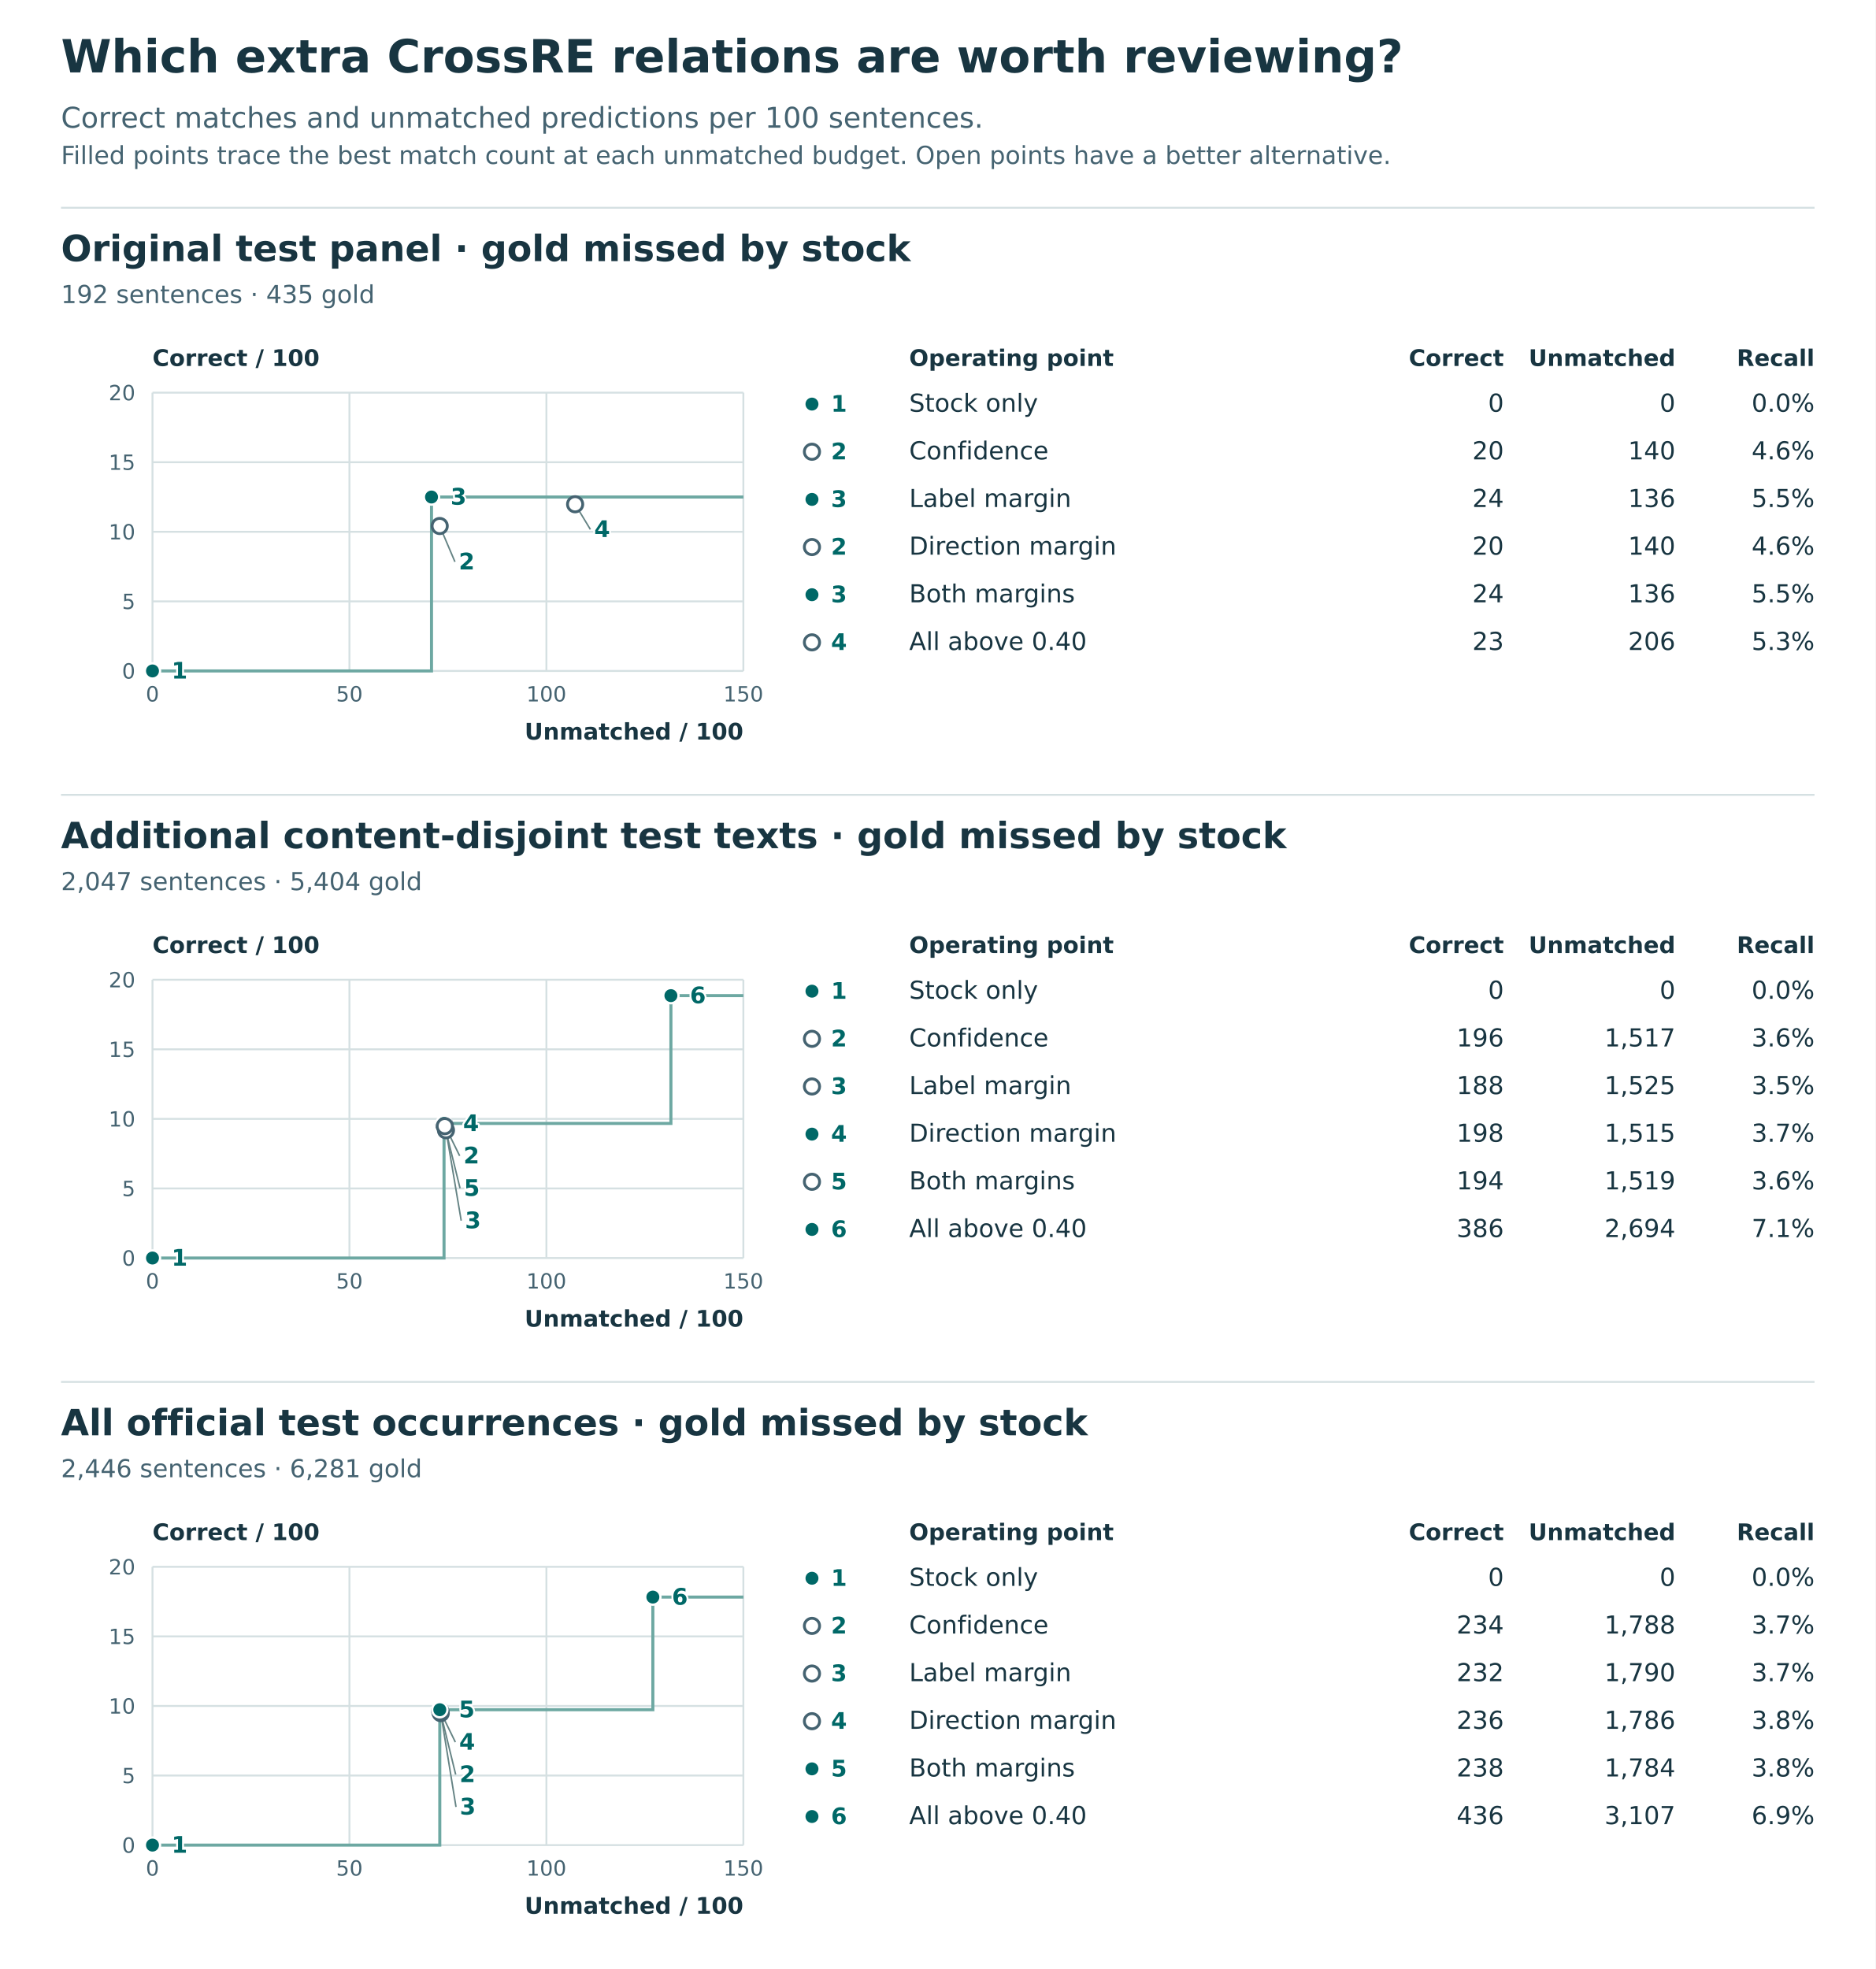
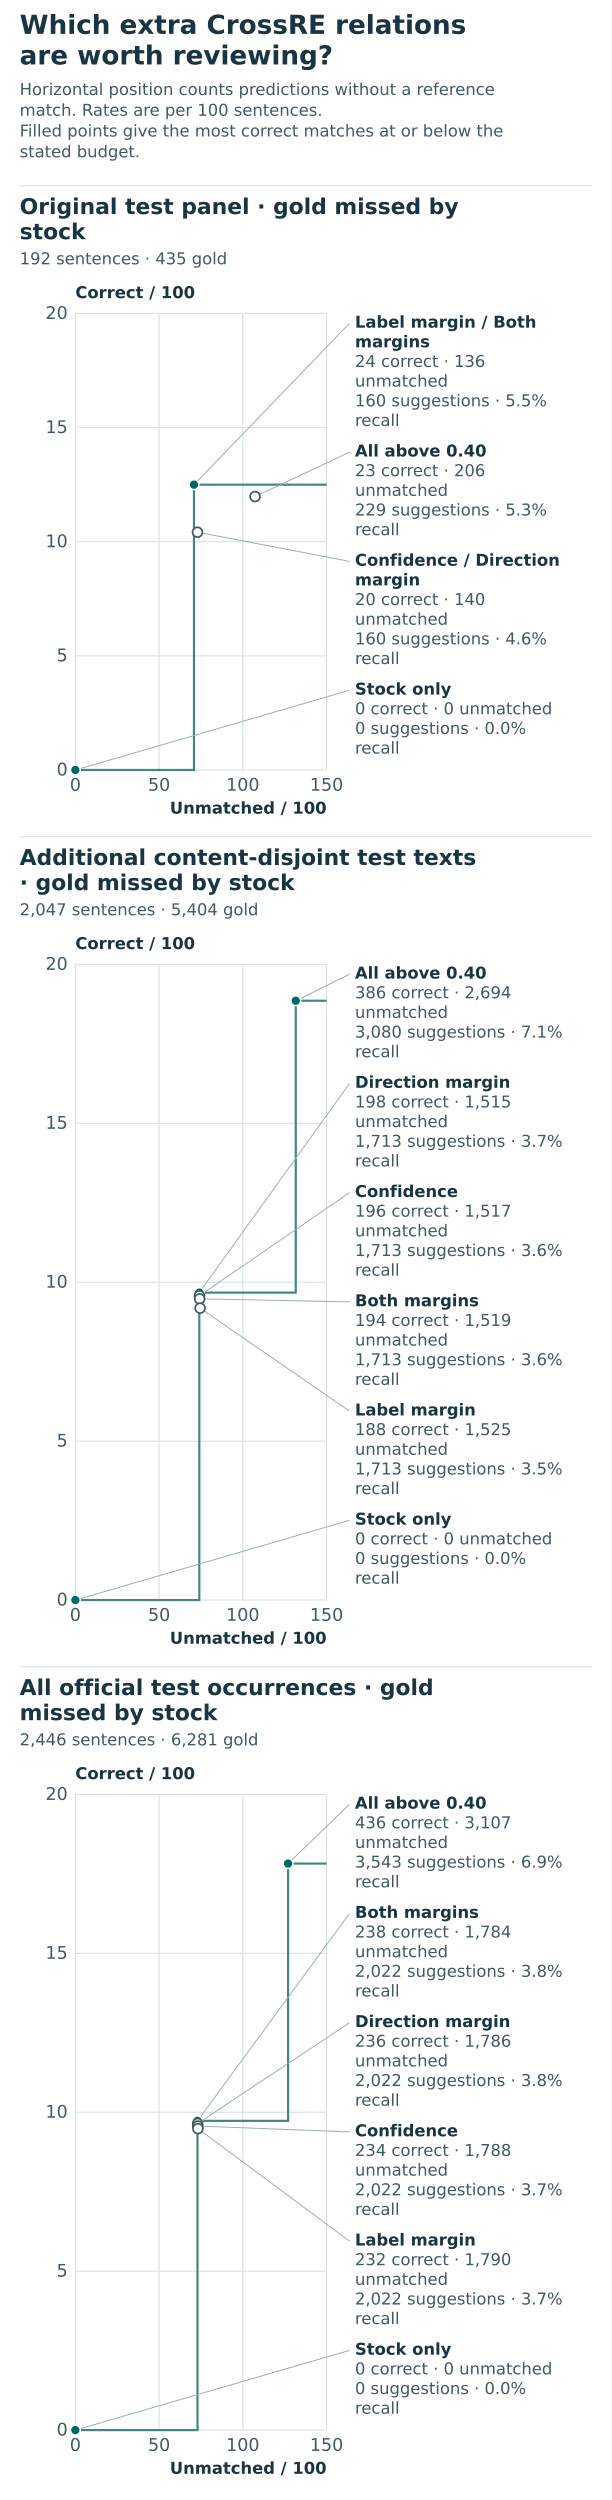
- <svg xmlns="http://www.w3.org/2000/svg" width="984" height="1033" viewBox="0 0 984 1033" role="img" aria-labelledby="chart-title chart-desc">
-   <style>text{font-family:"DejaVu Sans",sans-serif;fill:#183541;font-size:13px}.heading{font-size:24px;font-weight:700}.subtitle{font-size:15px;fill:#456371}.cohort{font-size:19px;font-weight:700}.scope,.axis{fill:#456371}.small,.axis{font-size:11px}.col{font-weight:700;font-size:12px}.num{text-anchor:end;font-variant-numeric:tabular-nums}.key{font-size:12px;font-weight:700;fill:#006867}.plot-key{paint-order:stroke;stroke:white;stroke-width:2;stroke-linejoin:round}.rule,.grid{fill:none;stroke:#d5e0e2;stroke-width:1}.frontier{fill:none;stroke:#6da8a2;stroke-width:1.6}.optimal{fill:#006867;stroke:white;stroke-width:1.2}.dominated{fill:white;stroke:#456371;stroke-width:1.5}.leader{stroke:#658384;stroke-width:.8}</style>
-   <rect width="984" height="1033" fill="white" />
-   <text x="32" y="38" class="heading">Which extra CrossRE relations are worth reviewing?</text>
-   <text x="32" y="67" class="subtitle">Correct matches and unmatched predictions per 100 sentences.</text>
-   <text x="32" y="86" class="scope">Filled points trace the best match count at each unmatched budget. Open points have a better alternative.</text>
-   <g>
-     <path d="M32 109H952" class="rule" />
-     <text x="32" y="137" class="cohort">Original test panel · gold missed by stock</text>
-     <text x="32" y="159" class="scope">192 sentences · 435 gold</text>
-     <text x="477" y="192" class="col">Operating point</text>
-     <text x="789" y="192" class="col num">Correct</text>
-     <text x="879" y="192" class="col num">Unmatched</text>
-     <text x="952" y="192" class="col num">Recall</text>
-     <g>
-       <circle cx="426" cy="212" r="4" class="optimal" />
-       <text x="436" y="216" class="key">1</text>
-       <text x="477" y="216" class="label">Stock only</text>
-       <text x="789" y="216" class="num">0</text>
-       <text x="879" y="216" class="num">0</text>
-       <text x="952" y="216" class="num">0.0%</text>
-     </g>
-     <g>
-       <circle cx="426" cy="237" r="4" class="dominated" />
-       <text x="436" y="241" class="key">2</text>
-       <text x="477" y="241" class="label">Confidence</text>
-       <text x="789" y="241" class="num">20</text>
-       <text x="879" y="241" class="num">140</text>
-       <text x="952" y="241" class="num">4.6%</text>
-     </g>
-     <g>
-       <circle cx="426" cy="262" r="4" class="optimal" />
-       <text x="436" y="266" class="key">3</text>
-       <text x="477" y="266" class="label">Label margin</text>
-       <text x="789" y="266" class="num">24</text>
-       <text x="879" y="266" class="num">136</text>
-       <text x="952" y="266" class="num">5.5%</text>
-     </g>
-     <g>
-       <circle cx="426" cy="287" r="4" class="dominated" />
-       <text x="436" y="291" class="key">2</text>
-       <text x="477" y="291" class="label">Direction margin</text>
-       <text x="789" y="291" class="num">20</text>
-       <text x="879" y="291" class="num">140</text>
-       <text x="952" y="291" class="num">4.6%</text>
-     </g>
-     <g>
-       <circle cx="426" cy="312" r="4" class="optimal" />
-       <text x="436" y="316" class="key">3</text>
-       <text x="477" y="316" class="label">Both margins</text>
-       <text x="789" y="316" class="num">24</text>
-       <text x="879" y="316" class="num">136</text>
-       <text x="952" y="316" class="num">5.5%</text>
-     </g>
-     <g>
-       <circle cx="426" cy="337" r="4" class="dominated" />
-       <text x="436" y="341" class="key">4</text>
-       <text x="477" y="341" class="label">All above 0.40</text>
-       <text x="789" y="341" class="num">23</text>
-       <text x="879" y="341" class="num">206</text>
-       <text x="952" y="341" class="num">5.3%</text>
-     </g>
-     <text x="80" y="192" class="col">Correct / 100</text>
-     <path d="M80 352.00H390" class="grid" />
-     <text x="71" y="356.00" class="axis num">0</text>
-     <path d="M80 315.50H390" class="grid" />
-     <text x="71" y="319.50" class="axis num">5</text>
-     <path d="M80 279.00H390" class="grid" />
-     <text x="71" y="283.00" class="axis num">10</text>
-     <path d="M80 242.50H390" class="grid" />
-     <text x="71" y="246.50" class="axis num">15</text>
-     <path d="M80 206.00H390" class="grid" />
-     <text x="71" y="210.00" class="axis num">20</text>
-     <path d="M80.00 206V352" class="grid" />
-     <text x="80.00" y="368" class="axis" text-anchor="middle">0</text>
-     <path d="M183.33 206V352" class="grid" />
-     <text x="183.33" y="368" class="axis" text-anchor="middle">50</text>
-     <path d="M286.67 206V352" class="grid" />
-     <text x="286.67" y="368" class="axis" text-anchor="middle">100</text>
-     <path d="M390.00 206V352" class="grid" />
-     <text x="390.00" y="368" class="axis" text-anchor="middle">150</text>
-     <text x="390" y="388" class="col num">Unmatched / 100</text>
-     <path d="M80.00 352.00H226.39V260.75H390" class="frontier" />
-     <line x1="230.69" y1="275.96" x2="238.69" y2="294.75" class="leader" />
-     <line x1="301.74" y1="264.55" x2="309.74" y2="277.75" class="leader" />
-     <g>
-       <circle cx="80.00" cy="352.00" r="4" class="optimal" />
-     </g>
-     <g>
-       <circle cx="230.69" cy="275.96" r="4" class="dominated" />
-     </g>
-     <g>
-       <circle cx="226.39" cy="260.75" r="4" class="optimal" />
-     </g>
-     <g>
-       <circle cx="301.74" cy="264.55" r="4" class="dominated" />
-     </g>
-     <text x="90.00" y="356.00" class="key plot-key">1</text>
-     <text x="240.69" y="298.75" class="key plot-key">2</text>
-     <text x="236.39" y="264.75" class="key plot-key">3</text>
-     <text x="311.74" y="281.75" class="key plot-key">4</text>
-   </g>
-   <g>
-     <path d="M32 417H952" class="rule" />
-     <text x="32" y="445" class="cohort">Additional content-disjoint test texts · gold missed by stock</text>
-     <text x="32" y="467" class="scope">2,047 sentences · 5,404 gold</text>
-     <text x="477" y="500" class="col">Operating point</text>
-     <text x="789" y="500" class="col num">Correct</text>
-     <text x="879" y="500" class="col num">Unmatched</text>
-     <text x="952" y="500" class="col num">Recall</text>
-     <g>
-       <circle cx="426" cy="520" r="4" class="optimal" />
-       <text x="436" y="524" class="key">1</text>
-       <text x="477" y="524" class="label">Stock only</text>
-       <text x="789" y="524" class="num">0</text>
-       <text x="879" y="524" class="num">0</text>
-       <text x="952" y="524" class="num">0.0%</text>
-     </g>
-     <g>
-       <circle cx="426" cy="545" r="4" class="dominated" />
-       <text x="436" y="549" class="key">2</text>
-       <text x="477" y="549" class="label">Confidence</text>
-       <text x="789" y="549" class="num">196</text>
-       <text x="879" y="549" class="num">1,517</text>
-       <text x="952" y="549" class="num">3.6%</text>
-     </g>
-     <g>
-       <circle cx="426" cy="570" r="4" class="dominated" />
-       <text x="436" y="574" class="key">3</text>
-       <text x="477" y="574" class="label">Label margin</text>
-       <text x="789" y="574" class="num">188</text>
-       <text x="879" y="574" class="num">1,525</text>
-       <text x="952" y="574" class="num">3.5%</text>
-     </g>
-     <g>
-       <circle cx="426" cy="595" r="4" class="optimal" />
-       <text x="436" y="599" class="key">4</text>
-       <text x="477" y="599" class="label">Direction margin</text>
-       <text x="789" y="599" class="num">198</text>
-       <text x="879" y="599" class="num">1,515</text>
-       <text x="952" y="599" class="num">3.7%</text>
-     </g>
-     <g>
-       <circle cx="426" cy="620" r="4" class="dominated" />
-       <text x="436" y="624" class="key">5</text>
-       <text x="477" y="624" class="label">Both margins</text>
-       <text x="789" y="624" class="num">194</text>
-       <text x="879" y="624" class="num">1,519</text>
-       <text x="952" y="624" class="num">3.6%</text>
-     </g>
-     <g>
-       <circle cx="426" cy="645" r="4" class="optimal" />
-       <text x="436" y="649" class="key">6</text>
-       <text x="477" y="649" class="label">All above 0.40</text>
-       <text x="789" y="649" class="num">386</text>
-       <text x="879" y="649" class="num">2,694</text>
-       <text x="952" y="649" class="num">7.1%</text>
-     </g>
-     <text x="80" y="500" class="col">Correct / 100</text>
-     <path d="M80 660.00H390" class="grid" />
-     <text x="71" y="664.00" class="axis num">0</text>
-     <path d="M80 623.50H390" class="grid" />
-     <text x="71" y="627.50" class="axis num">5</text>
-     <path d="M80 587.00H390" class="grid" />
-     <text x="71" y="591.00" class="axis num">10</text>
-     <path d="M80 550.50H390" class="grid" />
-     <text x="71" y="554.50" class="axis num">15</text>
-     <path d="M80 514.00H390" class="grid" />
-     <text x="71" y="518.00" class="axis num">20</text>
-     <path d="M80.00 514V660" class="grid" />
-     <text x="80.00" y="676" class="axis" text-anchor="middle">0</text>
-     <path d="M183.33 514V660" class="grid" />
-     <text x="183.33" y="676" class="axis" text-anchor="middle">50</text>
-     <path d="M286.67 514V660" class="grid" />
-     <text x="286.67" y="676" class="axis" text-anchor="middle">100</text>
-     <path d="M390.00 514V660" class="grid" />
-     <text x="390.00" y="676" class="axis" text-anchor="middle">150</text>
-     <text x="390" y="696" class="col num">Unmatched / 100</text>
-     <path d="M80.00 660.00H232.96V589.39H351.99V522.34H390" class="frontier" />
-     <line x1="233.16" y1="590.10" x2="241.16" y2="606.39" class="leader" />
-     <line x1="233.97" y1="592.96" x2="241.97" y2="640.39" class="leader" />
-     <line x1="233.36" y1="590.82" x2="241.36" y2="623.39" class="leader" />
-     <g>
-       <circle cx="80.00" cy="660.00" r="4" class="optimal" />
-     </g>
-     <g>
-       <circle cx="233.16" cy="590.10" r="4" class="dominated" />
-     </g>
-     <g>
-       <circle cx="233.97" cy="592.96" r="4" class="dominated" />
-     </g>
-     <g>
-       <circle cx="232.96" cy="589.39" r="4" class="optimal" />
-     </g>
-     <g>
-       <circle cx="233.36" cy="590.82" r="4" class="dominated" />
-     </g>
-     <g>
-       <circle cx="351.99" cy="522.34" r="4" class="optimal" />
-     </g>
-     <text x="90.00" y="664.00" class="key plot-key">1</text>
-     <text x="243.16" y="610.39" class="key plot-key">2</text>
-     <text x="243.97" y="644.39" class="key plot-key">3</text>
-     <text x="242.96" y="593.39" class="key plot-key">4</text>
-     <text x="243.36" y="627.39" class="key plot-key">5</text>
-     <text x="361.99" y="526.34" class="key plot-key">6</text>
-   </g>
-   <g>
-     <path d="M32 725H952" class="rule" />
-     <text x="32" y="753" class="cohort">All official test occurrences · gold missed by stock</text>
-     <text x="32" y="775" class="scope">2,446 sentences · 6,281 gold</text>
-     <text x="477" y="808" class="col">Operating point</text>
-     <text x="789" y="808" class="col num">Correct</text>
-     <text x="879" y="808" class="col num">Unmatched</text>
-     <text x="952" y="808" class="col num">Recall</text>
-     <g>
-       <circle cx="426" cy="828" r="4" class="optimal" />
-       <text x="436" y="832" class="key">1</text>
-       <text x="477" y="832" class="label">Stock only</text>
-       <text x="789" y="832" class="num">0</text>
-       <text x="879" y="832" class="num">0</text>
-       <text x="952" y="832" class="num">0.0%</text>
-     </g>
-     <g>
-       <circle cx="426" cy="853" r="4" class="dominated" />
-       <text x="436" y="857" class="key">2</text>
-       <text x="477" y="857" class="label">Confidence</text>
-       <text x="789" y="857" class="num">234</text>
-       <text x="879" y="857" class="num">1,788</text>
-       <text x="952" y="857" class="num">3.7%</text>
-     </g>
-     <g>
-       <circle cx="426" cy="878" r="4" class="dominated" />
-       <text x="436" y="882" class="key">3</text>
-       <text x="477" y="882" class="label">Label margin</text>
-       <text x="789" y="882" class="num">232</text>
-       <text x="879" y="882" class="num">1,790</text>
-       <text x="952" y="882" class="num">3.7%</text>
-     </g>
-     <g>
-       <circle cx="426" cy="903" r="4" class="dominated" />
-       <text x="436" y="907" class="key">4</text>
-       <text x="477" y="907" class="label">Direction margin</text>
-       <text x="789" y="907" class="num">236</text>
-       <text x="879" y="907" class="num">1,786</text>
-       <text x="952" y="907" class="num">3.8%</text>
-     </g>
-     <g>
-       <circle cx="426" cy="928" r="4" class="optimal" />
-       <text x="436" y="932" class="key">5</text>
-       <text x="477" y="932" class="label">Both margins</text>
-       <text x="789" y="932" class="num">238</text>
-       <text x="879" y="932" class="num">1,784</text>
-       <text x="952" y="932" class="num">3.8%</text>
-     </g>
-     <g>
-       <circle cx="426" cy="953" r="4" class="optimal" />
-       <text x="436" y="957" class="key">6</text>
-       <text x="477" y="957" class="label">All above 0.40</text>
-       <text x="789" y="957" class="num">436</text>
-       <text x="879" y="957" class="num">3,107</text>
-       <text x="952" y="957" class="num">6.9%</text>
-     </g>
-     <text x="80" y="808" class="col">Correct / 100</text>
-     <path d="M80 968.00H390" class="grid" />
-     <text x="71" y="972.00" class="axis num">0</text>
-     <path d="M80 931.50H390" class="grid" />
-     <text x="71" y="935.50" class="axis num">5</text>
-     <path d="M80 895.00H390" class="grid" />
-     <text x="71" y="899.00" class="axis num">10</text>
-     <path d="M80 858.50H390" class="grid" />
-     <text x="71" y="862.50" class="axis num">15</text>
-     <path d="M80 822.00H390" class="grid" />
-     <text x="71" y="826.00" class="axis num">20</text>
-     <path d="M80.00 822V968" class="grid" />
-     <text x="80.00" y="984" class="axis" text-anchor="middle">0</text>
-     <path d="M183.33 822V968" class="grid" />
-     <text x="183.33" y="984" class="axis" text-anchor="middle">50</text>
-     <path d="M286.67 822V968" class="grid" />
-     <text x="286.67" y="984" class="axis" text-anchor="middle">100</text>
-     <path d="M390.00 822V968" class="grid" />
-     <text x="390.00" y="984" class="axis" text-anchor="middle">150</text>
-     <text x="390" y="1004" class="col num">Unmatched / 100</text>
-     <path d="M80.00 968.00H230.73V896.97H342.52V837.88H390" class="frontier" />
-     <line x1="231.07" y1="898.16" x2="239.07" y2="930.97" class="leader" />
-     <line x1="231.24" y1="898.76" x2="239.24" y2="947.97" class="leader" />
-     <line x1="230.90" y1="897.57" x2="238.90" y2="913.97" class="leader" />
-     <g>
-       <circle cx="80.00" cy="968.00" r="4" class="optimal" />
-     </g>
-     <g>
-       <circle cx="231.07" cy="898.16" r="4" class="dominated" />
-     </g>
-     <g>
-       <circle cx="231.24" cy="898.76" r="4" class="dominated" />
-     </g>
-     <g>
-       <circle cx="230.90" cy="897.57" r="4" class="dominated" />
-     </g>
-     <g>
-       <circle cx="230.73" cy="896.97" r="4" class="optimal" />
-     </g>
-     <g>
-       <circle cx="342.52" cy="837.88" r="4" class="optimal" />
-     </g>
-     <text x="90.00" y="972.00" class="key plot-key">1</text>
-     <text x="241.07" y="934.97" class="key plot-key">2</text>
-     <text x="241.24" y="951.97" class="key plot-key">3</text>
-     <text x="240.90" y="917.97" class="key plot-key">4</text>
-     <text x="240.73" y="900.97" class="key plot-key">5</text>
-     <text x="352.52" y="841.88" class="key plot-key">6</text>
+ <svg xmlns="http://www.w3.org/2000/svg" width="560" height="2289" viewBox="0 0 560 2289" role="img" aria-labelledby="chart-title chart-desc">
+   <style>text{font-family:"DejaVu Sans",sans-serif;fill:#183541;font-size:15px}.heading{font-size:24px;font-weight:700}.cohort{font-size:20px;font-weight:700}.scope,.counts,.axis{fill:#405963}.label,.axis-title{font-weight:700}.axis{font-size:16px}.grid,.rule{fill:none;stroke:#d8e2e3}.frontier{fill:none;stroke:#41877f;stroke-width:2}.optimal{fill:#006867;stroke:white;stroke-width:1.4}.dominated{fill:white;stroke:#425b63;stroke-width:1.6}.leader{fill:none;stroke:#9aaeb0;stroke-width:.9}</style>
+   <rect width="560" height="2289" fill="white" />
+   <text x="18" y="31" class="heading">Which extra CrossRE relations</text>
+   <text x="18" y="59" class="heading">are worth reviewing?</text>
+   <text x="18" y="87" class="scope">Horizontal position counts predictions without a reference</text>
+   <text x="18" y="106" class="scope">match. Rates are per 100 sentences.</text>
+   <text x="18" y="125" class="scope">Filled points give the most correct matches at or below the</text>
+   <text x="18" y="144" class="scope">stated budget.</text>
+   <path d="M18 170H542" class="rule" />
+   <text x="18" y="196" class="cohort">Original test panel · gold missed by</text>
+   <text x="18" y="219" class="cohort">stock</text>
+   <text x="18" y="242" class="scope">192 sentences · 435 gold</text>
+   <text x="69" y="273" class="axis-title">Correct / 100</text>
+   <path d="M69 705.00H299" class="grid" />
+   <text x="62" y="710.00" text-anchor="end" class="axis">0</text>
+   <path d="M69 600.50H299" class="grid" />
+   <text x="62" y="605.50" text-anchor="end" class="axis">5</text>
+   <path d="M69 496.00H299" class="grid" />
+   <text x="62" y="501.00" text-anchor="end" class="axis">10</text>
+   <path d="M69 391.50H299" class="grid" />
+   <text x="62" y="396.50" text-anchor="end" class="axis">15</text>
+   <path d="M69 287.00H299" class="grid" />
+   <text x="62" y="292.00" text-anchor="end" class="axis">20</text>
+   <path d="M69.00 287V705" class="grid" />
+   <text x="69.00" y="724" text-anchor="middle" class="axis">0</text>
+   <path d="M145.67 287V705" class="grid" />
+   <text x="145.67" y="724" text-anchor="middle" class="axis">50</text>
+   <path d="M222.33 287V705" class="grid" />
+   <text x="222.33" y="724" text-anchor="middle" class="axis">100</text>
+   <path d="M299.00 287V705" class="grid" />
+   <text x="299.00" y="724" text-anchor="middle" class="axis">150</text>
+   <text x="299" y="745" text-anchor="end" class="axis-title">Unmatched / 100</text>
+   <path d="M69.00 705.00H177.61V443.75H299" class="frontier" />
+   <path d="M177.61 443.75L320 296" class="leader" />
+   <text x="325" y="300" class="label">Label margin / Both</text>
+   <text x="325" y="318" class="label">margins</text>
+   <text x="325" y="336" class="counts">24 correct · 136</text>
+   <text x="325" y="354" class="counts">unmatched</text>
+   <text x="325" y="372" class="counts">160 suggestions · 5.5%</text>
+   <text x="325" y="390" class="counts">recall</text>
+   <path d="M233.51 454.64L320 414" class="leader" />
+   <text x="325" y="418" class="label">All above 0.40</text>
+   <text x="325" y="436" class="counts">23 correct · 206</text>
+   <text x="325" y="454" class="counts">unmatched</text>
+   <text x="325" y="472" class="counts">229 suggestions · 5.3%</text>
+   <text x="325" y="490" class="counts">recall</text>
+   <path d="M180.81 487.29L320 514" class="leader" />
+   <text x="325" y="518" class="label">Confidence / Direction</text>
+   <text x="325" y="536" class="label">margin</text>
+   <text x="325" y="554" class="counts">20 correct · 140</text>
+   <text x="325" y="572" class="counts">unmatched</text>
+   <text x="325" y="590" class="counts">160 suggestions · 4.6%</text>
+   <text x="325" y="608" class="counts">recall</text>
+   <path d="M69.00 705.00L320 632" class="leader" />
+   <text x="325" y="636" class="label">Stock only</text>
+   <text x="325" y="654" class="counts">0 correct · 0 unmatched</text>
+   <text x="325" y="672" class="counts">0 suggestions · 0.0%</text>
+   <text x="325" y="690" class="counts">recall</text>
+   <g>
+     <circle cx="177.61" cy="443.75" r="4.5" class="optimal" />
+   </g>
+   <g>
+     <circle cx="233.51" cy="454.64" r="4.5" class="dominated" />
+   </g>
+   <g>
+     <circle cx="180.81" cy="487.29" r="4.5" class="dominated" />
+   </g>
+   <g>
+     <circle cx="69.00" cy="705.00" r="4.5" class="optimal" />
+   </g>
+   <path d="M18 766H542" class="rule" />
+   <text x="18" y="792" class="cohort">Additional content-disjoint test texts</text>
+   <text x="18" y="815" class="cohort">· gold missed by stock</text>
+   <text x="18" y="838" class="scope">2,047 sentences · 5,404 gold</text>
+   <text x="69" y="869" class="axis-title">Correct / 100</text>
+   <path d="M69 1465.00H299" class="grid" />
+   <text x="62" y="1470.00" text-anchor="end" class="axis">0</text>
+   <path d="M69 1319.50H299" class="grid" />
+   <text x="62" y="1324.50" text-anchor="end" class="axis">5</text>
+   <path d="M69 1174.00H299" class="grid" />
+   <text x="62" y="1179.00" text-anchor="end" class="axis">10</text>
+   <path d="M69 1028.50H299" class="grid" />
+   <text x="62" y="1033.50" text-anchor="end" class="axis">15</text>
+   <path d="M69 883.00H299" class="grid" />
+   <text x="62" y="888.00" text-anchor="end" class="axis">20</text>
+   <path d="M69.00 883V1465" class="grid" />
+   <text x="69.00" y="1484" text-anchor="middle" class="axis">0</text>
+   <path d="M145.67 883V1465" class="grid" />
+   <text x="145.67" y="1484" text-anchor="middle" class="axis">50</text>
+   <path d="M222.33 883V1465" class="grid" />
+   <text x="222.33" y="1484" text-anchor="middle" class="axis">100</text>
+   <path d="M299.00 883V1465" class="grid" />
+   <text x="299.00" y="1484" text-anchor="middle" class="axis">150</text>
+   <text x="299" y="1505" text-anchor="end" class="axis-title">Unmatched / 100</text>
+   <path d="M69.00 1465.00H182.48V1183.52H270.80V916.27H299" class="frontier" />
+   <path d="M270.80 916.27L320 892" class="leader" />
+   <text x="325" y="896" class="label">All above 0.40</text>
+   <text x="325" y="914" class="counts">386 correct · 2,694</text>
+   <text x="325" y="932" class="counts">unmatched</text>
+   <text x="325" y="950" class="counts">3,080 suggestions · 7.1%</text>
+   <text x="325" y="968" class="counts">recall</text>
+   <path d="M182.48 1183.52L320 992" class="leader" />
+   <text x="325" y="996" class="label">Direction margin</text>
+   <text x="325" y="1014" class="counts">198 correct · 1,515</text>
+   <text x="325" y="1032" class="counts">unmatched</text>
+   <text x="325" y="1050" class="counts">1,713 suggestions · 3.7%</text>
+   <text x="325" y="1068" class="counts">recall</text>
+   <path d="M182.63 1186.37L320 1092" class="leader" />
+   <text x="325" y="1096" class="label">Confidence</text>
+   <text x="325" y="1114" class="counts">196 correct · 1,517</text>
+   <text x="325" y="1132" class="counts">unmatched</text>
+   <text x="325" y="1150" class="counts">1,713 suggestions · 3.6%</text>
+   <text x="325" y="1168" class="counts">recall</text>
+   <path d="M182.78 1189.21L320 1192" class="leader" />
+   <text x="325" y="1196" class="label">Both margins</text>
+   <text x="325" y="1214" class="counts">194 correct · 1,519</text>
+   <text x="325" y="1232" class="counts">unmatched</text>
+   <text x="325" y="1250" class="counts">1,713 suggestions · 3.6%</text>
+   <text x="325" y="1268" class="counts">recall</text>
+   <path d="M183.23 1197.74L320 1292" class="leader" />
+   <text x="325" y="1296" class="label">Label margin</text>
+   <text x="325" y="1314" class="counts">188 correct · 1,525</text>
+   <text x="325" y="1332" class="counts">unmatched</text>
+   <text x="325" y="1350" class="counts">1,713 suggestions · 3.5%</text>
+   <text x="325" y="1368" class="counts">recall</text>
+   <path d="M69.00 1465.00L320 1392" class="leader" />
+   <text x="325" y="1396" class="label">Stock only</text>
+   <text x="325" y="1414" class="counts">0 correct · 0 unmatched</text>
+   <text x="325" y="1432" class="counts">0 suggestions · 0.0%</text>
+   <text x="325" y="1450" class="counts">recall</text>
+   <g>
+     <circle cx="270.80" cy="916.27" r="4.5" class="optimal" />
+   </g>
+   <g>
+     <circle cx="182.48" cy="1183.52" r="4.5" class="optimal" />
+   </g>
+   <g>
+     <circle cx="182.63" cy="1186.37" r="4.5" class="dominated" />
+   </g>
+   <g>
+     <circle cx="182.78" cy="1189.21" r="4.5" class="dominated" />
+   </g>
+   <g>
+     <circle cx="183.23" cy="1197.74" r="4.5" class="dominated" />
+   </g>
+   <g>
+     <circle cx="69.00" cy="1465.00" r="4.5" class="optimal" />
+   </g>
+   <path d="M18 1526H542" class="rule" />
+   <text x="18" y="1552" class="cohort">All official test occurrences · gold</text>
+   <text x="18" y="1575" class="cohort">missed by stock</text>
+   <text x="18" y="1598" class="scope">2,446 sentences · 6,281 gold</text>
+   <text x="69" y="1629" class="axis-title">Correct / 100</text>
+   <path d="M69 2225.00H299" class="grid" />
+   <text x="62" y="2230.00" text-anchor="end" class="axis">0</text>
+   <path d="M69 2079.50H299" class="grid" />
+   <text x="62" y="2084.50" text-anchor="end" class="axis">5</text>
+   <path d="M69 1934.00H299" class="grid" />
+   <text x="62" y="1939.00" text-anchor="end" class="axis">10</text>
+   <path d="M69 1788.50H299" class="grid" />
+   <text x="62" y="1793.50" text-anchor="end" class="axis">15</text>
+   <path d="M69 1643.00H299" class="grid" />
+   <text x="62" y="1648.00" text-anchor="end" class="axis">20</text>
+   <path d="M69.00 1643V2225" class="grid" />
+   <text x="69.00" y="2244" text-anchor="middle" class="axis">0</text>
+   <path d="M145.67 1643V2225" class="grid" />
+   <text x="145.67" y="2244" text-anchor="middle" class="axis">50</text>
+   <path d="M222.33 1643V2225" class="grid" />
+   <text x="222.33" y="2244" text-anchor="middle" class="axis">100</text>
+   <path d="M299.00 1643V2225" class="grid" />
+   <text x="299.00" y="2244" text-anchor="middle" class="axis">150</text>
+   <text x="299" y="2265" text-anchor="end" class="axis-title">Unmatched / 100</text>
+   <path d="M69.00 2225.00H180.83V1941.85H263.77V1706.29H299" class="frontier" />
+   <path d="M263.77 1706.29L320 1652" class="leader" />
+   <text x="325" y="1656" class="label">All above 0.40</text>
+   <text x="325" y="1674" class="counts">436 correct · 3,107</text>
+   <text x="325" y="1692" class="counts">unmatched</text>
+   <text x="325" y="1710" class="counts">3,543 suggestions · 6.9%</text>
+   <text x="325" y="1728" class="counts">recall</text>
+   <path d="M180.83 1941.85L320 1752" class="leader" />
+   <text x="325" y="1756" class="label">Both margins</text>
+   <text x="325" y="1774" class="counts">238 correct · 1,784</text>
+   <text x="325" y="1792" class="counts">unmatched</text>
+   <text x="325" y="1810" class="counts">2,022 suggestions · 3.8%</text>
+   <text x="325" y="1828" class="counts">recall</text>
+   <path d="M180.96 1944.23L320 1852" class="leader" />
+   <text x="325" y="1856" class="label">Direction margin</text>
+   <text x="325" y="1874" class="counts">236 correct · 1,786</text>
+   <text x="325" y="1892" class="counts">unmatched</text>
+   <text x="325" y="1910" class="counts">2,022 suggestions · 3.8%</text>
+   <text x="325" y="1928" class="counts">recall</text>
+   <path d="M181.09 1946.61L320 1952" class="leader" />
+   <text x="325" y="1956" class="label">Confidence</text>
+   <text x="325" y="1974" class="counts">234 correct · 1,788</text>
+   <text x="325" y="1992" class="counts">unmatched</text>
+   <text x="325" y="2010" class="counts">2,022 suggestions · 3.7%</text>
+   <text x="325" y="2028" class="counts">recall</text>
+   <path d="M181.21 1948.99L320 2052" class="leader" />
+   <text x="325" y="2056" class="label">Label margin</text>
+   <text x="325" y="2074" class="counts">232 correct · 1,790</text>
+   <text x="325" y="2092" class="counts">unmatched</text>
+   <text x="325" y="2110" class="counts">2,022 suggestions · 3.7%</text>
+   <text x="325" y="2128" class="counts">recall</text>
+   <path d="M69.00 2225.00L320 2152" class="leader" />
+   <text x="325" y="2156" class="label">Stock only</text>
+   <text x="325" y="2174" class="counts">0 correct · 0 unmatched</text>
+   <text x="325" y="2192" class="counts">0 suggestions · 0.0%</text>
+   <text x="325" y="2210" class="counts">recall</text>
+   <g>
+     <circle cx="263.77" cy="1706.29" r="4.5" class="optimal" />
+   </g>
+   <g>
+     <circle cx="180.83" cy="1941.85" r="4.5" class="optimal" />
+   </g>
+   <g>
+     <circle cx="180.96" cy="1944.23" r="4.5" class="dominated" />
+   </g>
+   <g>
+     <circle cx="181.09" cy="1946.61" r="4.5" class="dominated" />
+   </g>
+   <g>
+     <circle cx="181.21" cy="1948.99" r="4.5" class="dominated" />
+   </g>
+   <g>
+     <circle cx="69.00" cy="2225.00" r="4.5" class="optimal" />
  </g>
</svg>
